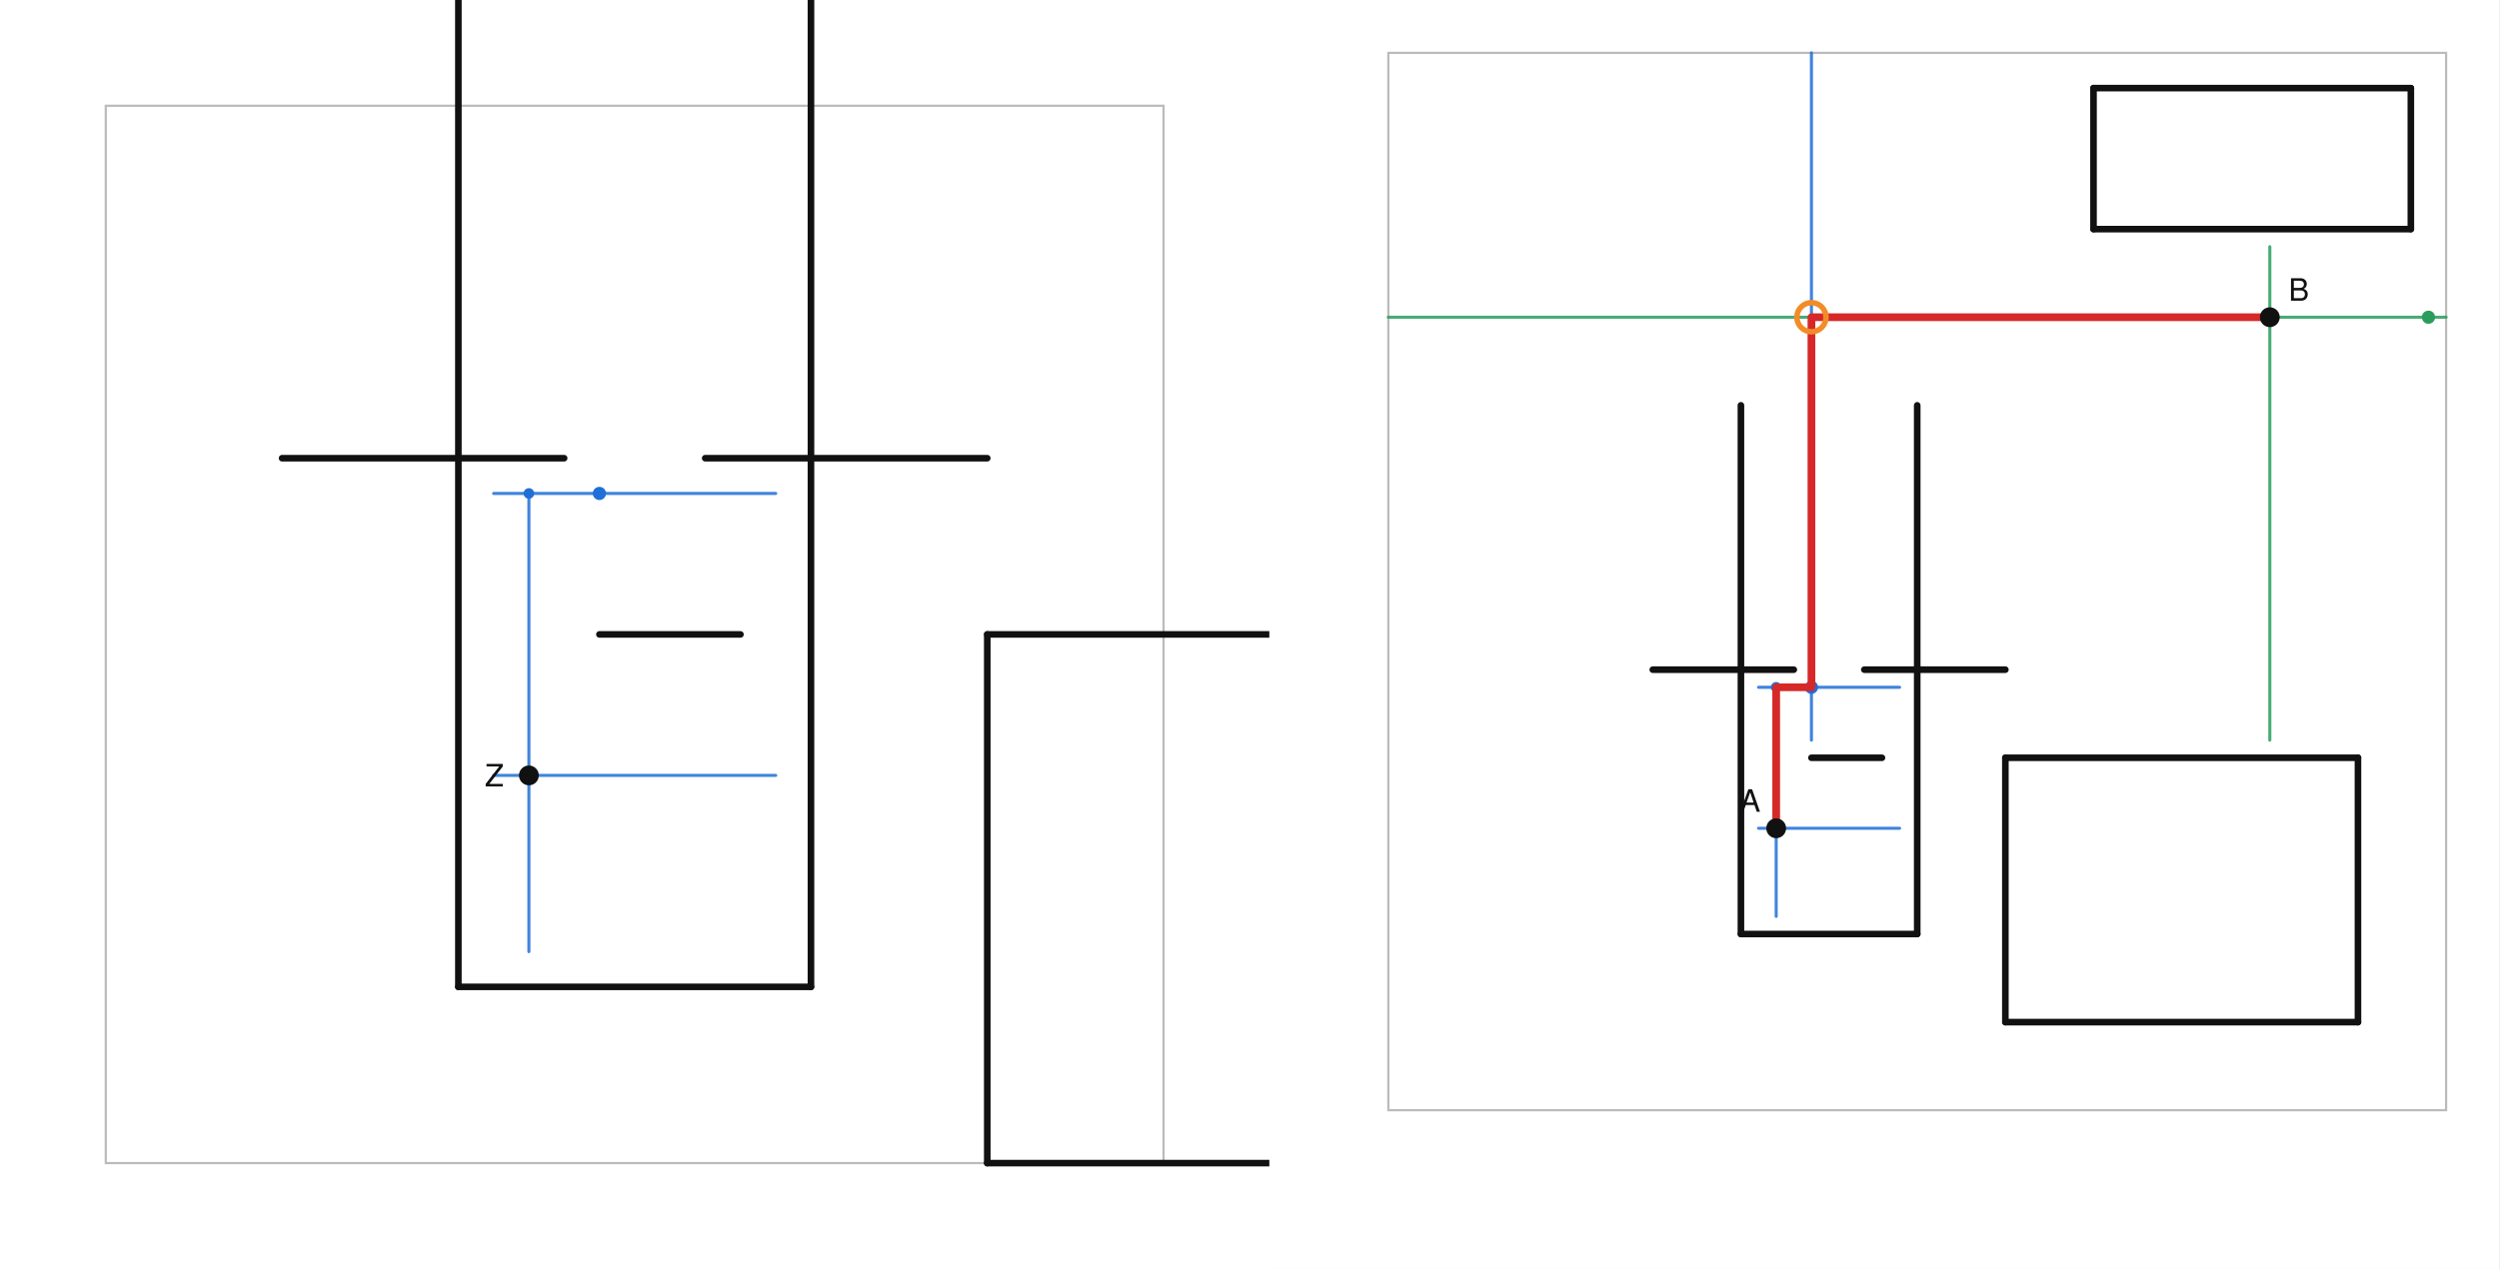
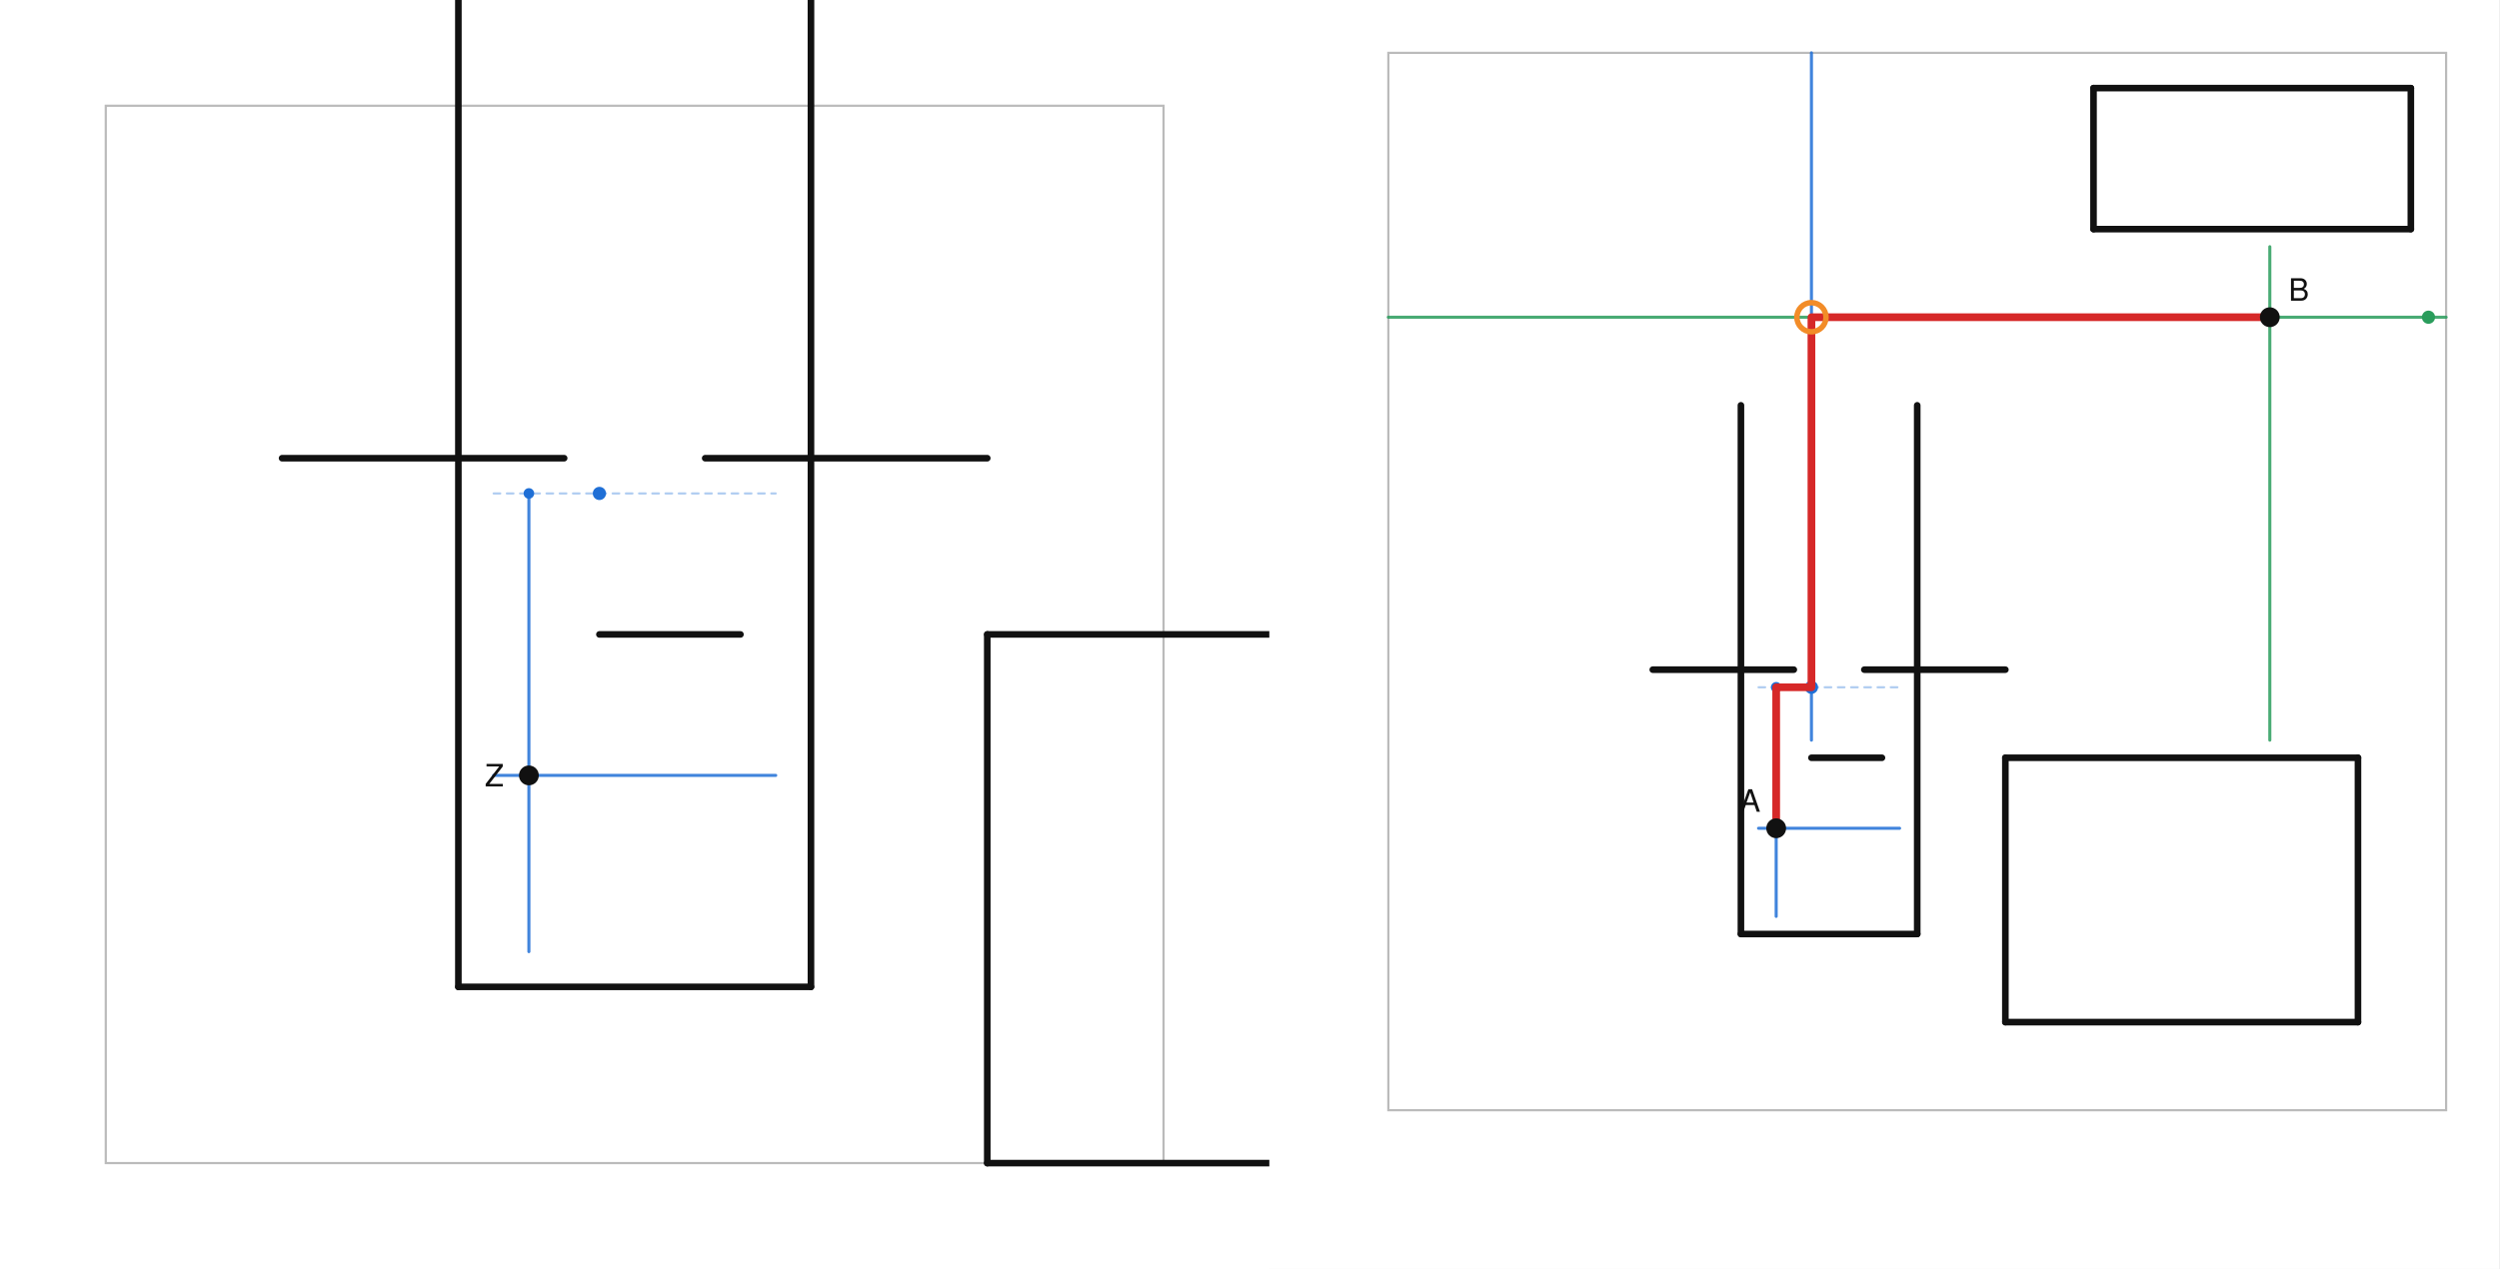
<svg xmlns="http://www.w3.org/2000/svg" width="1134" height="576" viewBox="0 0 1134 576">
  <rect width="100%" height="100%" fill="#ffffff" />
  <svg x="0" y="0">
    <svg width="576" height="576" viewBox="0 0 576 576">
      <rect width="100%" height="100%" fill="#ffffff" />
      <rect x="48.0" y="48.0" width="480.0" height="480.0" fill="none" stroke="#bbbbbb" stroke-width="1" />
      <line x1="448.0" y1="528.0" x2="768.0" y2="528.0" stroke="#111111" stroke-width="3" stroke-linecap="round" />
      <line x1="208.0" y1="448.0" x2="368.0" y2="448.0" stroke="#111111" stroke-width="3" stroke-linecap="round" />
      <line x1="272.0" y1="288.0" x2="336.0" y2="288.0" stroke="#111111" stroke-width="3" stroke-linecap="round" />
      <line x1="448.0" y1="288.0" x2="768.0" y2="288.0" stroke="#111111" stroke-width="3" stroke-linecap="round" />
      <line x1="128.0" y1="208.0" x2="256.0" y2="208.0" stroke="#111111" stroke-width="3" stroke-linecap="round" />
      <line x1="320.0" y1="208.0" x2="448.0" y2="208.0" stroke="#111111" stroke-width="3" stroke-linecap="round" />
      <line x1="528.0" y1="-192.0" x2="816.0" y2="-192.0" stroke="#111111" stroke-width="3" stroke-linecap="round" />
      <line x1="528.0" y1="-320.0" x2="816.0" y2="-320.0" stroke="#111111" stroke-width="3" stroke-linecap="round" />
      <line x1="208.0" y1="448.0" x2="208.0" y2="-32.0" stroke="#111111" stroke-width="3" stroke-linecap="round" />
      <line x1="368.0" y1="448.0" x2="368.0" y2="-32.0" stroke="#111111" stroke-width="3" stroke-linecap="round" />
      <line x1="448.0" y1="528.0" x2="448.0" y2="288.0" stroke="#111111" stroke-width="3" stroke-linecap="round" />
      <line x1="528.0" y1="-192.0" x2="528.0" y2="-320.0" stroke="#111111" stroke-width="3" stroke-linecap="round" />
      <line x1="768.0" y1="528.0" x2="768.0" y2="288.0" stroke="#111111" stroke-width="3" stroke-linecap="round" />
      <line x1="816.0" y1="-192.0" x2="816.0" y2="-320.0" stroke="#111111" stroke-width="3" stroke-linecap="round" />
+       <line x1="224.0" y1="224.0" x2="352.0" y2="224.0" stroke="#1f6fd6" stroke-width="0.98" stroke-linecap="round" stroke-opacity="0.35" stroke-dasharray="3 3" />
      <line x1="224.0" y1="352.0" x2="352.0" y2="352.0" stroke="#1f6fd6" stroke-width="1.4" stroke-linecap="round" stroke-opacity="0.85" />
      <line x1="240.0" y1="432.0" x2="240.0" y2="224.0" stroke="#1f6fd6" stroke-width="1.4" stroke-linecap="round" stroke-opacity="0.85" />
-       <line x1="224.0" y1="224.0" x2="352.0" y2="224.0" stroke="#1f6fd6" stroke-width="1.4" stroke-linecap="round" stroke-opacity="0.85" />
      <circle cx="240.0" cy="224.0" r="2.4" fill="#1f6fd6" />
      <circle cx="272.0" cy="224.0" r="3" fill="#1f6fd6" />
      <circle cx="240.0" cy="352.0" r="4.5" fill="#111111" />
      <text x="220.0" y="357.0" font-family="Helvetica, Arial, sans-serif" font-size="14" fill="#111111">Z</text>
    </svg>
  </svg>
  <svg x="606" y="0">
    <svg width="528" height="528" viewBox="0 0 528 528">
      <rect width="100%" height="100%" fill="#ffffff" />
      <rect x="24.0" y="24.0" width="480.0" height="480.0" fill="none" stroke="#bbbbbb" stroke-width="1" />
      <line x1="304.0" y1="464.0" x2="464.0" y2="464.0" stroke="#111111" stroke-width="3" stroke-linecap="round" />
      <line x1="184.0" y1="424.0" x2="264.0" y2="424.0" stroke="#111111" stroke-width="3" stroke-linecap="round" />
      <line x1="216.0" y1="344.0" x2="248.0" y2="344.0" stroke="#111111" stroke-width="3" stroke-linecap="round" />
      <line x1="304.0" y1="344.0" x2="464.0" y2="344.0" stroke="#111111" stroke-width="3" stroke-linecap="round" />
      <line x1="144.0" y1="304.0" x2="208.0" y2="304.0" stroke="#111111" stroke-width="3" stroke-linecap="round" />
      <line x1="240.0" y1="304.0" x2="304.0" y2="304.0" stroke="#111111" stroke-width="3" stroke-linecap="round" />
      <line x1="344.0" y1="104.0" x2="488.0" y2="104.0" stroke="#111111" stroke-width="3" stroke-linecap="round" />
      <line x1="344.0" y1="40.0" x2="488.0" y2="40.0" stroke="#111111" stroke-width="3" stroke-linecap="round" />
      <line x1="184.0" y1="424.0" x2="184.0" y2="184.0" stroke="#111111" stroke-width="3" stroke-linecap="round" />
      <line x1="264.0" y1="424.0" x2="264.0" y2="184.0" stroke="#111111" stroke-width="3" stroke-linecap="round" />
      <line x1="304.0" y1="464.0" x2="304.0" y2="344.0" stroke="#111111" stroke-width="3" stroke-linecap="round" />
      <line x1="344.0" y1="104.0" x2="344.0" y2="40.0" stroke="#111111" stroke-width="3" stroke-linecap="round" />
      <line x1="464.0" y1="464.0" x2="464.0" y2="344.0" stroke="#111111" stroke-width="3" stroke-linecap="round" />
      <line x1="488.0" y1="104.0" x2="488.0" y2="40.0" stroke="#111111" stroke-width="3" stroke-linecap="round" />
+       <line x1="192.0" y1="312.0" x2="256.0" y2="312.0" stroke="#1f6fd6" stroke-width="0.98" stroke-linecap="round" stroke-opacity="0.35" stroke-dasharray="3 3" />
      <line x1="192.0" y1="376.0" x2="256.0" y2="376.0" stroke="#1f6fd6" stroke-width="1.4" stroke-linecap="round" stroke-opacity="0.85" />
      <line x1="200.0" y1="416.0" x2="200.0" y2="312.0" stroke="#1f6fd6" stroke-width="1.4" stroke-linecap="round" stroke-opacity="0.85" />
-       <line x1="192.0" y1="312.0" x2="256.0" y2="312.0" stroke="#1f6fd6" stroke-width="1.4" stroke-linecap="round" stroke-opacity="0.85" />
      <line x1="24.0" y1="144.0" x2="504.0" y2="144.0" stroke="#2a9d5c" stroke-width="1.4" stroke-linecap="round" stroke-opacity="0.85" />
      <line x1="424.0" y1="336.0" x2="424.0" y2="112.0" stroke="#2a9d5c" stroke-width="1.4" stroke-linecap="round" stroke-opacity="0.85" />
      <line x1="216.0" y1="336.0" x2="216.0" y2="24.0" stroke="#1f6fd6" stroke-width="1.4" stroke-linecap="round" stroke-opacity="0.85" />
      <circle cx="200.0" cy="312.0" r="2.4" fill="#1f6fd6" />
      <circle cx="216.0" cy="312.0" r="3" fill="#1f6fd6" />
      <circle cx="496.0" cy="144.0" r="3" fill="#2a9d5c" />
      <polyline points="200.0,376.0 200.0,312.0 216.0,312.0 216.0,144.0 424.0,144.0" fill="none" stroke="#d62828" stroke-width="3.5" stroke-linejoin="round" stroke-linecap="round" />
      <circle cx="216.0" cy="144.0" r="6.6" fill="none" stroke="#f28c28" stroke-width="2.5" />
      <circle cx="200.0" cy="376.0" r="4.5" fill="#111111" />
      <circle cx="424.0" cy="144.0" r="4.5" fill="#111111" />
      <text x="183.5" y="368.5" font-family="Helvetica, Arial, sans-serif" font-size="14" fill="#111111">A</text>
      <text x="432.5" y="136.5" font-family="Helvetica, Arial, sans-serif" font-size="14" fill="#111111">B</text>
    </svg>
  </svg>
</svg>
